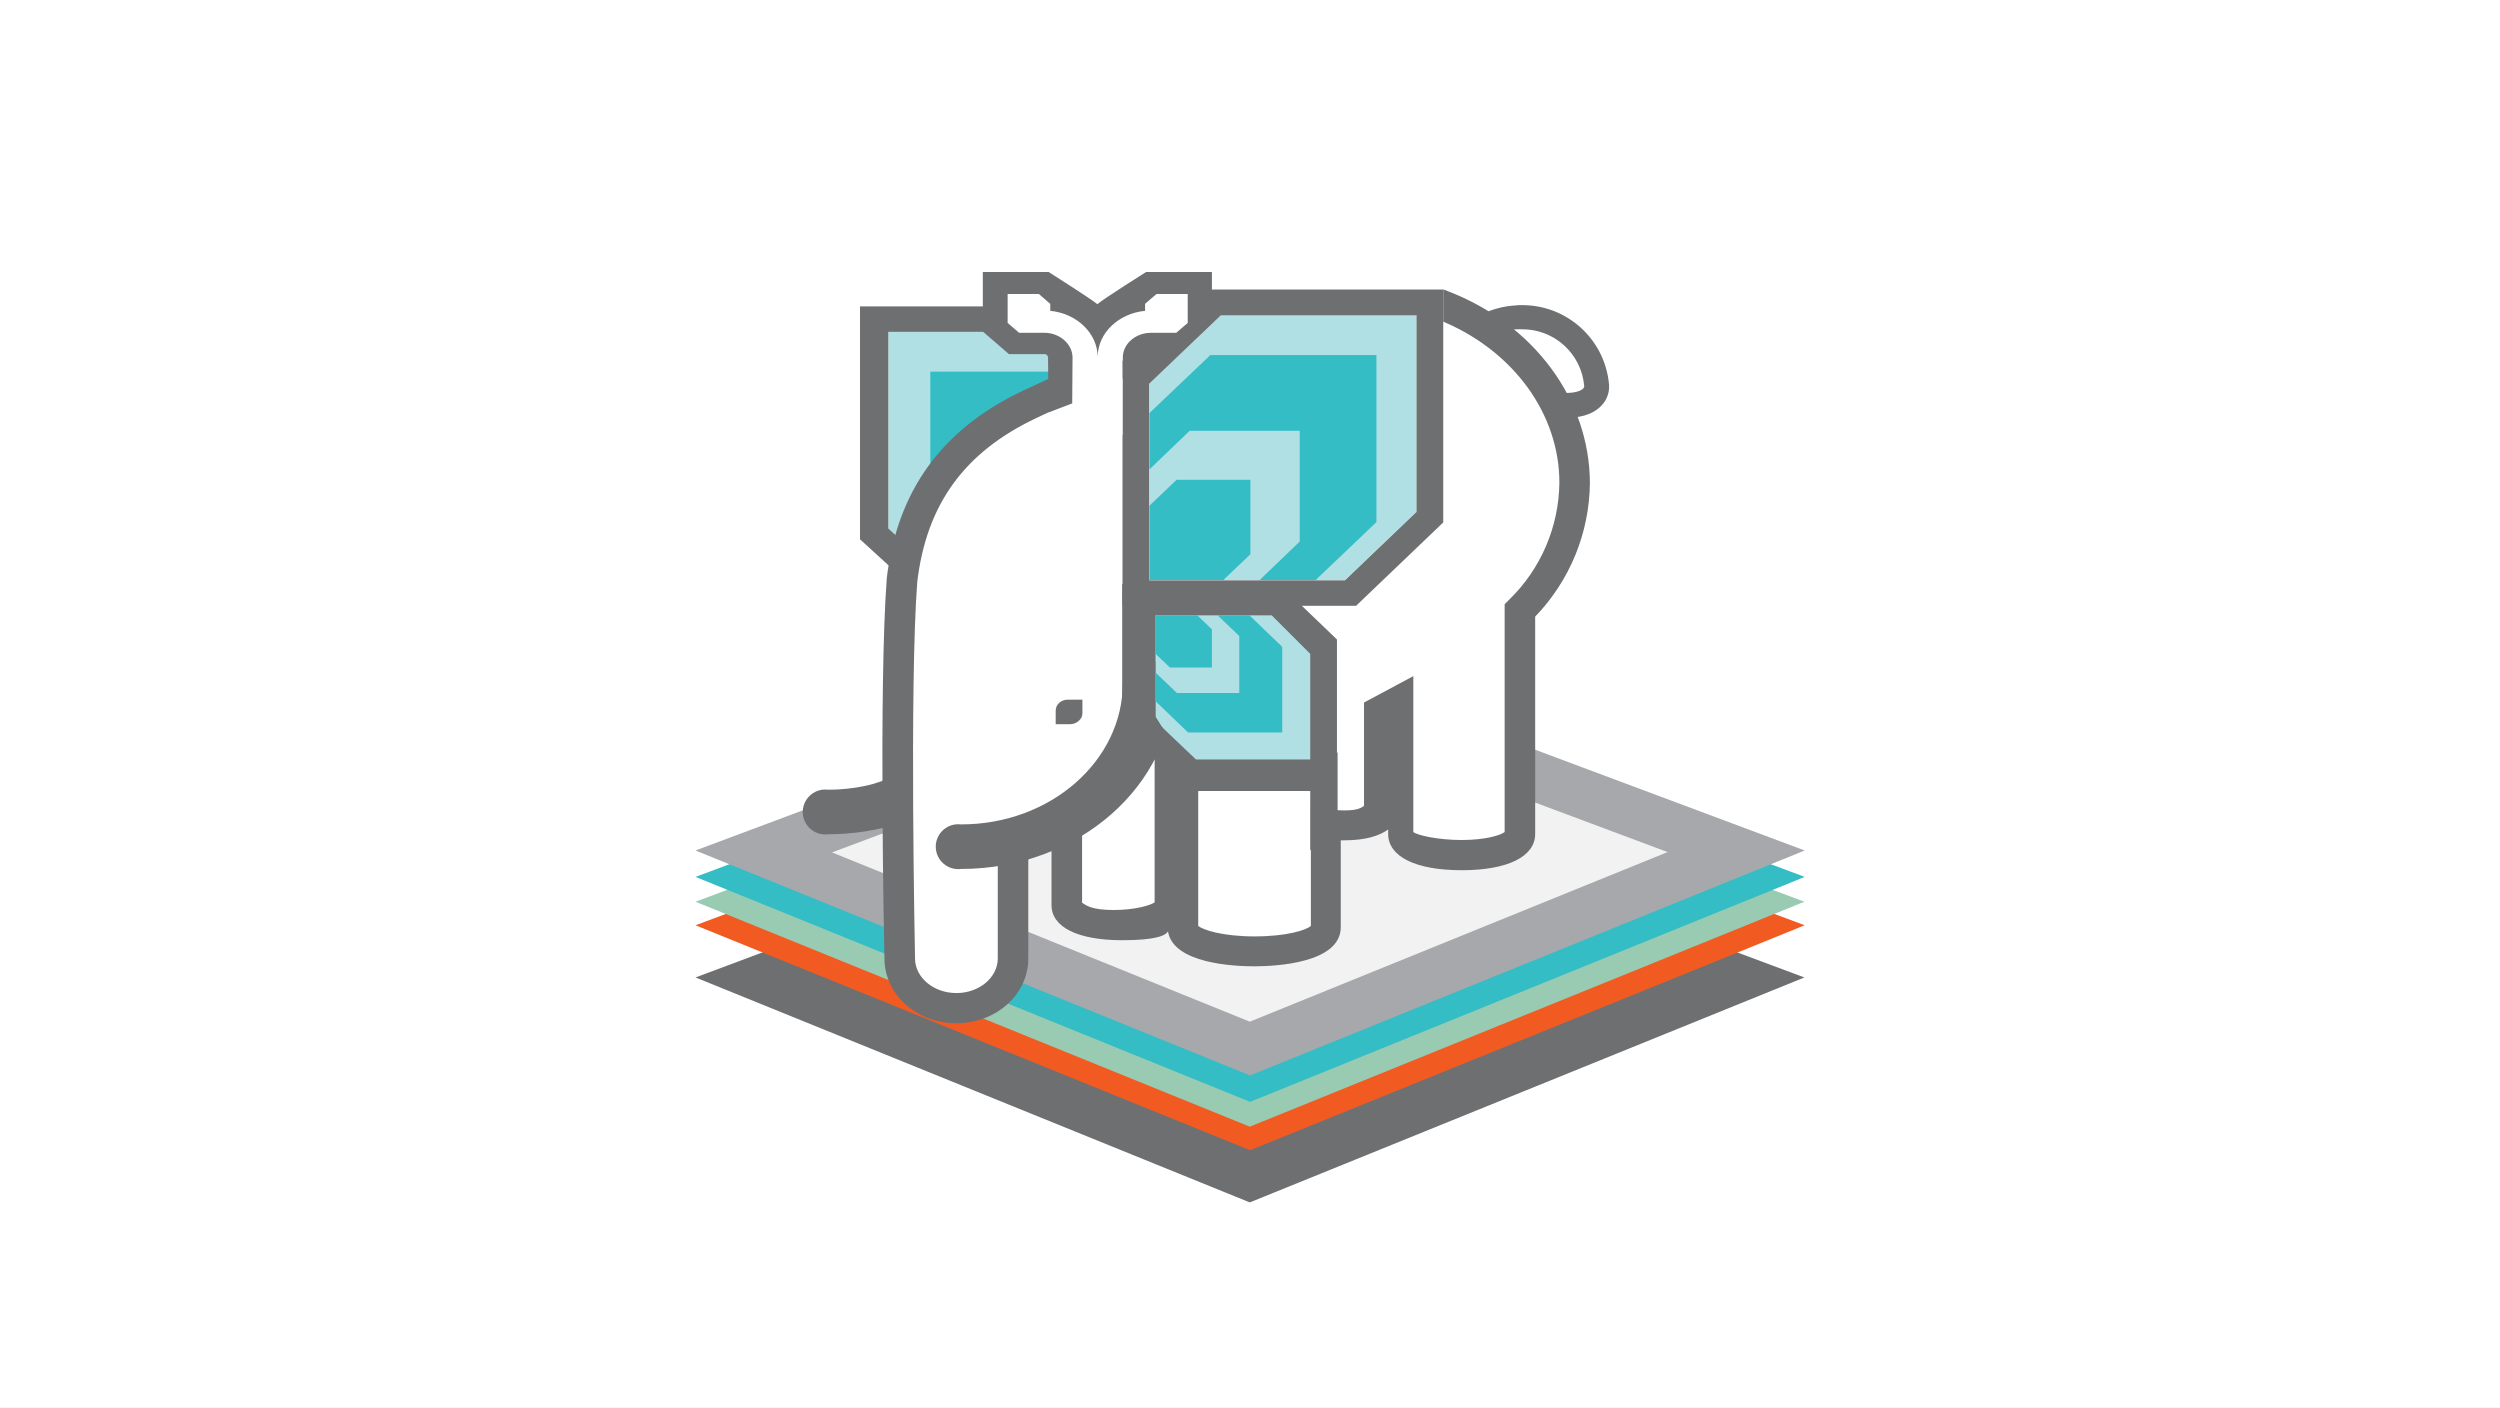
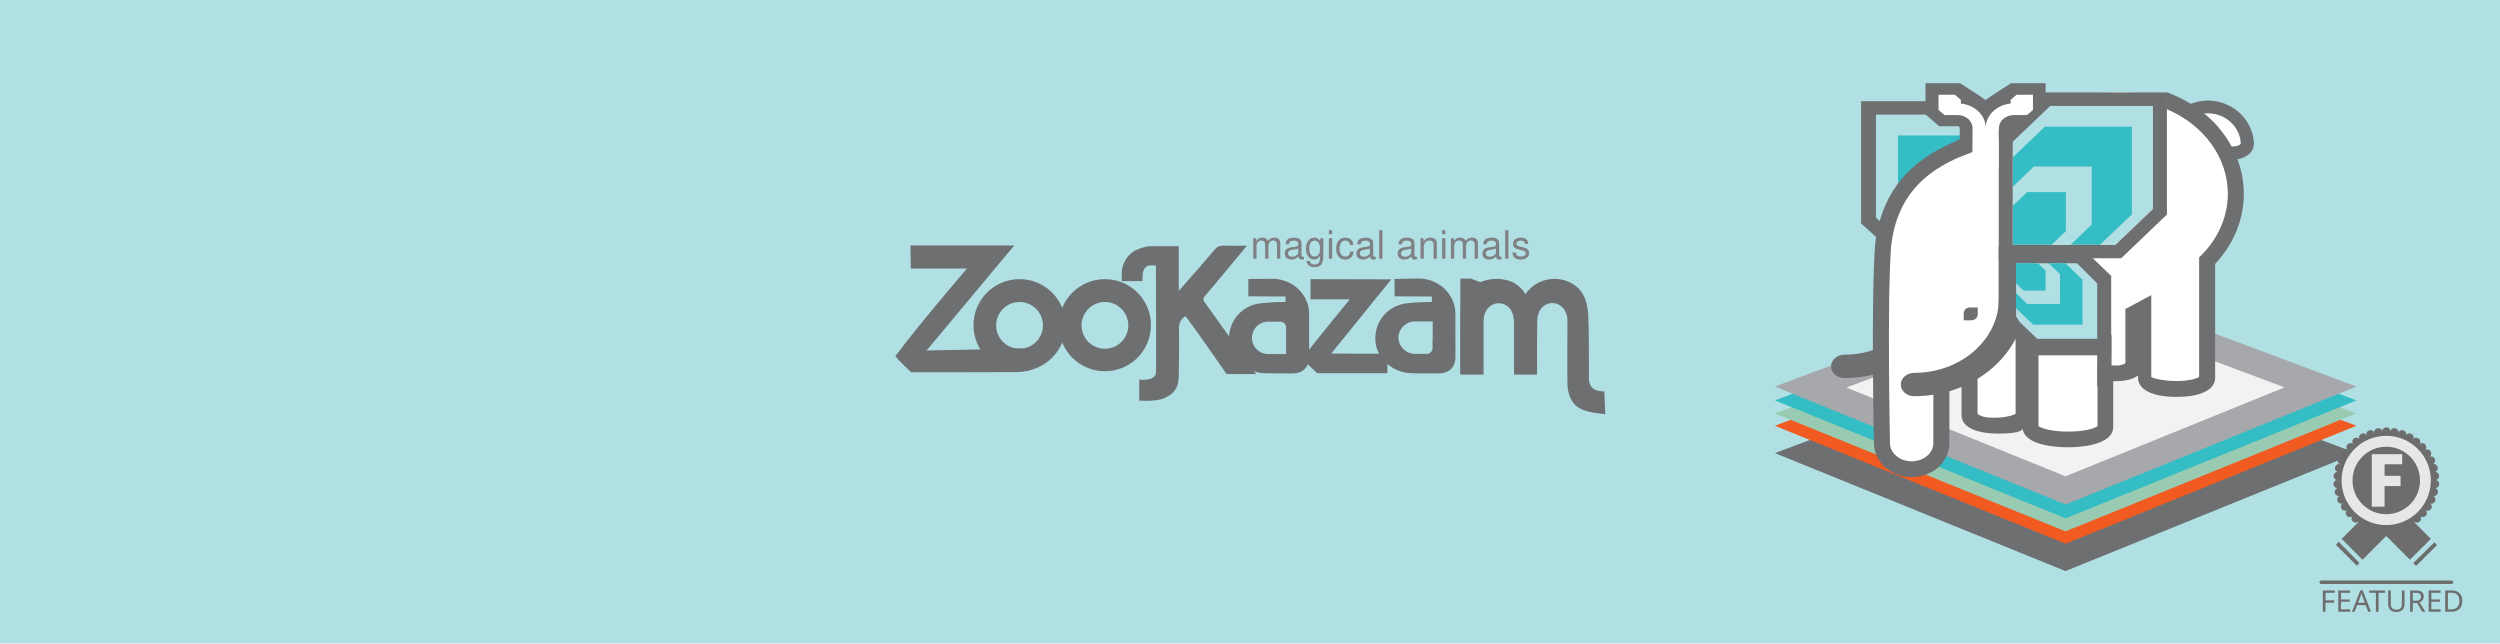
- <svg xmlns="http://www.w3.org/2000/svg" viewBox="0 0 437 246">
+ <svg xmlns="http://www.w3.org/2000/svg" viewBox="0 0 1343 345.51">
  <defs>
    <style>
      .cls-1 {
-         fill: #fff;
+         fill: #b1e0e4;
      }

      .cls-2 {
        fill: #6e6f71;
      }

      .cls-3 {
        fill: #f15b22;
      }

      .cls-4 {
        fill: #98cbb2;
      }

      .cls-5 {
        fill: #34bdc5;
      }

      .cls-6 {
        fill: #f2f2f2;
      }

      .cls-7 {
        fill: #a6a8ac;
      }

      .cls-8 {
+         fill: #fff;
+       }
+ 
+       .cls-9 {
        fill: #5e5f5f;
      }

-       .cls-9 {
-         fill: #b1e0e4;
+       .cls-10 {
+         fill: #808184;
+         font-size: 21px;
+         font-family: Helvetica;
+       }
+ 
+       .cls-11, .cls-13 {
+         fill: #6d6d6d;
+       }
+ 
+       .cls-12 {
+         fill: #e6e7e8;
+       }
+ 
+       .cls-13 {
+         font-size: 16px;
+         font-family: Almaq-Refined, Almaq;
      }
    </style>
  </defs>
-   <g id="Group_411" data-name="Group 411" transform="translate(-288 -2107)">
-     <rect id="Rectangle_81" data-name="Rectangle 81" class="cls-1" width="437" height="246" transform="translate(288 2107)" />
-     <g id="Group_391" data-name="Group 391" transform="translate(383.264 2084.224)">
-       <path id="Path_5" data-name="Path 5" class="cls-2" d="M72.7,84.5" transform="translate(-26.536 -26.356)" />
-       <path id="Path_14" data-name="Path 14" class="cls-2" d="M133.89,350.216,52.907,317.4,37,323.351l96.89,39.323,96.945-39.323L214.872,317.4Z" transform="translate(-10.692 -129.717)" />
-       <path id="Path_15" data-name="Path 15" class="cls-3" d="M133.89,255.733l73.029,27.309-73.029,29.59L60.861,283.1l73.029-27.365m0-9.233L37,282.764l96.945,39.323,96.945-39.323-97-36.264Z" transform="translate(-10.692 -98.252)" />
-       <path id="Path_16" data-name="Path 16" class="cls-4" d="M133.89,248.333l73.029,27.309-73.029,29.59L60.861,275.7l73.029-27.365m0-9.233L37,275.364l96.89,39.323,96.945-39.323L133.89,239.1Z" transform="translate(-10.692 -94.968)" />
-       <path id="Path_17" data-name="Path 17" class="cls-5" d="M133.89,240.533l73.084,27.309-73.029,29.59-73.084-29.59,73.029-27.309m0-9.233L37,267.564l96.945,39.323,96.945-39.323-97-36.264Z" transform="translate(-10.692 -91.506)" />
-       <path id="Path_18" data-name="Path 18" class="cls-6" d="M222.738,268.017l-81.372,34.651L64.5,268.017,151.934,243.6Z" transform="translate(-22.897 -96.965)" />
-       <path id="Path_19" data-name="Path 19" class="cls-7" d="M133.89,232.233l73.029,27.309L133.89,289.188,60.861,259.6l73.029-27.365m0-9.233L37,259.264l96.945,39.323,96.945-39.323L133.89,223Z" transform="translate(-10.692 -87.823)" />
-       <path id="Path_20" data-name="Path 20" class="cls-1" d="M293.479,134.66a5.731,5.731,0,0,0-6.174-5.173,5.657,5.657,0,0,0-5.4,5.951,2.622,2.622,0,0,1-5.228.334,10.8,10.8,0,0,1,10.29-11.291,10.91,10.91,0,0,1,11.736,9.9C298.818,135.716,293.59,136.05,293.479,134.66Z" transform="translate(-117.053 -44.089)" />
-       <path id="Path_21" data-name="Path 21" class="cls-2" d="M284.267,121.027a10.849,10.849,0,0,1,11.013,9.9c.056.779-1.557,1.224-3,1.224-1.168,0-2.169-.278-2.225-.89a5.761,5.761,0,0,0-5.784-5.228h-.389a5.657,5.657,0,0,0-5.4,5.951,2.549,2.549,0,0,1-2.447,2.67h-.167a2.563,2.563,0,0,1-2.614-2.336,10.8,10.8,0,0,1,10.29-11.291h.723m0-4.227a6.046,6.046,0,0,0-1,.056,15.328,15.328,0,0,0-10.623,5.173,14.462,14.462,0,0,0-3.671,10.679,6.825,6.825,0,0,0,6.9,6.285h.445a6.927,6.927,0,0,0,4.783-2.336,6.6,6.6,0,0,0,1.669-4.895,1.1,1.1,0,0,1,.334-.89,1.486,1.486,0,0,1,1.112-.5h.111a1.463,1.463,0,0,1,1.5,1.279c.167,2.225,1.947,4.839,6.507,4.839,1.5,0,4.227-.278,5.951-2.114a4.727,4.727,0,0,0,1.335-3.671,15.21,15.21,0,0,0-15.351-13.9Z" transform="translate(-113.625 -40.691)" />
-       <g id="Group_3" data-name="Group 3" transform="translate(82.317 104.197)">
-         <path id="Path_22" data-name="Path 22" class="cls-1" d="M156.221,171.805V184.82H142.65l-4.95-4.505V167.3h13.571Z" transform="translate(-137.7 -167.3)" />
-       </g>
-       <g id="Group_4" data-name="Group 4" transform="translate(73.474 122.329)">
-         <path id="Path_23" data-name="Path 23" class="cls-8" d="M130.7,213.184v14.406h16.63l5.784-5.284V207.9h-16.63Z" transform="translate(-125.75 -203.45)" />
-         <path id="Path_24" data-name="Path 24" class="cls-1" d="M132.535,204.35h16.63v14.406l-5.784,5.284H126.75V209.633l5.784-5.284m-2.058-4.45-1.446,1.335-5.784,5.284-1.446,1.335V228.6h23.583l1.446-1.335,5.784-5.284,1.446-1.335V199.9H130.477Z" transform="translate(-121.8 -199.9)" />
-       </g>
-       <g id="Group_5" data-name="Group 5" transform="translate(92.329 126.779)">
-         <path id="Path_25" data-name="Path 25" class="cls-1" d="M157.869,207.9h6.341v5.451l-2.225,2H155.7V209.9Z" transform="translate(-155.7 -207.9)" />
-       </g>
-       <g id="Group_6" data-name="Group 6" transform="translate(81.817 126.779)">
-         <path id="Path_26" data-name="Path 26" class="cls-1" d="M136.8,212.405l4.895-4.505h4.728l-3.226,3v8.065h9.344l3.282-2.948v4.116l-4.95,4.505H136.8Z" transform="translate(-136.8 -207.9)" />
-       </g>
-       <g id="Group_8" data-name="Group 8" transform="translate(55.063 76.332)">
-         <path id="Path_27" data-name="Path 27" class="cls-9" d="M133.364,125.2H97.6v34.429l13.071,11.9H146.49V137.158Z" transform="translate(-92.65 -120.75)" />
-         <g id="Group_7" data-name="Group 7" transform="translate(12.292 11.402)">
-           <path id="Path_28" data-name="Path 28" class="cls-5" d="M141.224,137.7l11.124,10.178v9.845l-7.4-6.73H124.816v19.356l7.342,6.73H121.924L110.8,166.956V137.7Z" transform="translate(-110.8 -137.7)" />
-         </g>
-         <path id="Path_29" data-name="Path 29" class="cls-2" d="M88.7,117.2v40.714l15.963,14.572h42.772V131.772L131.472,117.2Zm4.95,4.45h35.819l13.071,11.958v34.373H106.721L93.65,156.023Z" transform="translate(-88.7 -117.2)" />
-       </g>
-       <path id="Path_30" data-name="Path 30" class="cls-1" d="M219.823,145.584c0-13.9-9.511-25.808-23.138-31.091a2.706,2.706,0,0,0-.389-.167,44.112,44.112,0,0,0-15.24-2.725,42.9,42.9,0,0,0-13.46,2.114s-1.057.334-2.837.89c-8.4,2.67-28.922,10.623-39.045,15.462-15.8,7.509-20.969,19.189-22.3,30.813-1.39,18.633-.389,66.132-.389,66.132,0,4.783,4.45,8.677,9.9,8.677s9.9-3.893,9.9-8.677V208.1l9.4-4.895v14.461c0,4.672,15.073,4.672,15.073,0V190.079l4-.222V223.34c0,5.618,24.973,5.618,24.973,0V205.264c5.006.779,10.29-.167,10.29-2.837V184.073l3.282-1.057v25.863c0,4.95,20.357,4.95,20.357,0V167.943A31.8,31.8,0,0,0,219.823,145.584Z" transform="translate(-39.838 -38.383)" />
-       <path id="Path_31" data-name="Path 31" class="cls-2" d="M194.555,112.178l-.389-.167a3.534,3.534,0,0,0-.389-.111v5.618c12.348,5.228,20.3,16.185,20.3,28.144a28.961,28.961,0,0,1-8.788,20.468l-.779.779v39.824c-.723.556-3.337,1.391-7.509,1.391s-7.787-.834-8.454-1.391V179.478l-8.621,4.616v18.076c-.5.278-.946.779-3.337.779a16.9,16.9,0,0,1-2.892-.222l-3.059-.445V223.14c-.779.723-4.172,1.835-9.845,1.835s-9.066-1.168-9.845-1.835V187.1l-7.62.5v31.425c-.723.5-3.337,1.335-7.175,1.335-3.782,0-4.783-.779-5.506-1.279V200.614l-14.739,7.676v20.524c0,3.337-3.226,6.063-7.231,6.063s-7.231-2.725-7.231-6.062c0-.5-1-47.5.389-65.8,1.613-13.571,8.232-22.693,20.8-28.644,4.45-2.114,11.235-5.173,18.076-8.232-.556-1.669-1.168-3.393-1.78-5.061-7.064,3.115-13.961,6.341-18.633,8.51-14.183,6.73-21.97,17.465-23.805,32.871v.111c-1.39,18.521-.445,64.408-.389,66.3,0,6.229,5.618,11.291,12.57,11.291s12.57-5.061,12.57-11.291V211.515l4.06-2.113v10.123c0,3.838,4.616,6.118,12.348,6.118,6.118,0,7.676-.89,8.009-1.557.89,5.673,11.68,6.118,15.073,6.118,3.56,0,15.129-.5,15.129-6.841V208.178h.667c3.671,0,6.063-.779,7.62-1.891v.779c0,3.949,4.783,6.341,12.848,6.341s12.848-2.392,12.848-6.341V169.077a34.128,34.128,0,0,0,9.567-23.36C219.362,131.144,209.628,117.963,194.555,112.178Z" transform="translate(-36.762 -38.516)" />
-       <g id="Group_9" data-name="Group 9" transform="translate(89.27 145.078)">
-         <path id="Path_32" data-name="Path 32" class="cls-2" d="M152.314,240.8h2.558v2.392a1.663,1.663,0,0,1-.612,1.279l-.056.056a2.224,2.224,0,0,1-1.446.556H150.2v-2.392a1.869,1.869,0,0,1,.612-1.335h0A2.193,2.193,0,0,1,152.314,240.8Z" transform="translate(-150.2 -240.8)" />
-       </g>
-       <path id="Path_33" data-name="Path 33" class="cls-2" d="M116.95,264.931a3.928,3.928,0,1,1,0-7.787c15.574,0,28.255-11.068,28.255-24.751a4.489,4.489,0,0,1,8.9,0C154.048,250.3,137.418,264.931,116.95,264.931Z" transform="translate(-44.199 -90.263)" />
-       <path id="Path_34" data-name="Path 34" class="cls-2" d="M230.2,258.678v15.74a45.418,45.418,0,0,0,4.783-.111V257.4C234.983,257.343,230.2,258.678,230.2,258.678Z" transform="translate(-96.435 -103.088)" />
-       <g id="Group_12" data-name="Group 12" transform="translate(100.894 124.888)">
-         <path id="Path_35" data-name="Path 35" class="cls-9" d="M211.145,218.255v20.969l-22.971,1.057L181.5,229.712V212.081l20.023-2.781Z" transform="translate(-175.716 -206.63)" />
-         <path id="Path_36" data-name="Path 36" class="cls-2" d="M197.241,209.951l6.73,6.73v18.466H184l-7.064-6.73V209.951h20.3m1.39-5.451H171.1v25.363l1.669,2.225,11.068,8.565h24.806V214.178l-1.669-1.613-6.73-6.452-1.613-1.613Z" transform="translate(-171.1 -204.5)" />
-         <g id="Group_10" data-name="Group 10" transform="translate(5.784 5.451)">
-           <path id="Path_37" data-name="Path 37" class="cls-5" d="M188.842,214.3H181.5v6.674l2.559,2.447H191.4v-6.674Z" transform="translate(-181.5 -214.3)" />
-         </g>
-         <g id="Group_11" data-name="Group 11" transform="translate(5.784 5.451)">
-           <path id="Path_38" data-name="Path 38" class="cls-5" d="M203.692,219.806l-5.729-5.506H192.4l3.782,3.615v9.956h-10.9l-3.782-3.615v5.006l5.729,5.506h16.463Z" transform="translate(-181.5 -214.3)" />
-         </g>
-       </g>
-       <g id="Group_15" data-name="Group 15" transform="translate(100.95 73.384)">
-         <path id="Path_39" data-name="Path 39" class="cls-9" d="M192.159,119.9h34.206v34.429l-12.514,11.9H179.7V131.858Z" transform="translate(-174.972 -115.45)" />
-         <g id="Group_13" data-name="Group 13" transform="translate(4.728 33.261)">
-           <path id="Path_40" data-name="Path 40" class="cls-5" d="M179.7,176.205V189.22h12.9l4.728-4.505V171.7h-12.9Z" transform="translate(-179.7 -171.7)" />
-         </g>
-         <g id="Group_14" data-name="Group 14" transform="translate(4.728 11.458)">
-           <path id="Path_41" data-name="Path 41" class="cls-5" d="M190.323,132.5,179.7,142.623v9.845l7.008-6.73h19.244v19.356l-7.008,6.73h9.789L219.357,161.7V132.5Z" transform="translate(-179.7 -132.5)" />
-         </g>
-         <path id="Path_42" data-name="Path 42" class="cls-2" d="M186.44,111.9,171.2,126.472v40.714h40.825l15.24-14.572V111.9H186.44Zm36.153,38.878-12.514,11.958H175.872V128.363l12.514-11.958h34.206Z" transform="translate(-171.2 -111.9)" />
-       </g>
-       <path id="Path_43" data-name="Path 43" class="cls-2" d="M87.942,264.2a31.179,31.179,0,0,1-12.793,2.725,3.928,3.928,0,1,0,0,7.787,41.9,41.9,0,0,0,12.793-2Z" transform="translate(-25.648 -106.107)" />
-       <g id="Group_17" data-name="Group 17" transform="translate(76.533 70.325)">
-         <path id="Path_44" data-name="Path 44" class="cls-1" d="M154.957,136.3V123.338l5.9-1.947,5.673-1.891,3-4.672-1.224-5.228-7.509,1.947L156.4,115l-3.949,1.335-5.729-1.724-6.619-4.06-5.506.779v6.563l3.727,3.059,6.73.222-.445,15.518Z" transform="translate(-130.54 -107.82)" />
-         <g id="Group_16" data-name="Group 16">
-           <path id="Path_45" data-name="Path 45" class="cls-2" d="M156,122.474l.222-.612a.572.572,0,0,1,.612-.556l3.838-.556c1.613-.334,6.674-5.506,6.674-5.506V106.4H155.833s-7.342,4.616-8.51,5.618c-1.224-1-8.51-5.618-8.51-5.618H127.3v10.4l1.279,1.112,2,1.724,1.279,1.112h6.229a.609.609,0,0,1,.612.556l.111,9.622,4.116-1.557.056-8.009c0-2.336-2.169-4.283-4.839-4.338h-4.505l-2-1.724v-5.061h5.451l2,1.724v1.224c4.616.445,8.232,3.893,8.287,8.009.056-4.171,3.671-7.564,8.287-8.009v-1.224l2-1.724h5.451V115.3l-2,1.724h-4.505c-2.67.056-4.839,1.947-4.839,4.338l.111,6.73,4.338-1.557v-4Z" transform="translate(-127.3 -106.4)" />
-         </g>
+   <g id="Group_714" data-name="Group 714" transform="translate(1477 2860)">
+     <g id="Group_666" data-name="Group 666">
+       <rect id="Rectangle_104" data-name="Rectangle 104" class="cls-1" width="1343" height="345.51" transform="translate(-1477 -2860)" />
+       <g id="Group_663" data-name="Group 663" transform="translate(-552.323 -2901.241)">
+         <path id="Path_5" data-name="Path 5" class="cls-2" d="M72.7,84.5" transform="translate(-11.93 -18.185)" />
+         <path id="Path_14" data-name="Path 14" class="cls-2" d="M193.135,370.282,62.634,317.4,37,326.99l156.135,63.368L349.359,326.99l-25.724-9.59Z" transform="translate(-8.228 -42.338)" />
+         <path id="Path_15" data-name="Path 15" class="cls-3" d="M193.135,261.379l117.684,44.008L193.135,353.07,75.451,305.476l117.684-44.1m0-14.879L37,304.938l156.224,63.368,156.224-63.368L193.135,246.5Z" transform="translate(-8.228 -34.985)" />
+         <path id="Path_16" data-name="Path 16" class="cls-4" d="M193.135,253.979l117.684,44.008L193.135,345.67,75.451,298.076l117.684-44.1m0-14.878L37,297.538l156.135,63.368,156.224-63.368L193.135,239.1Z" transform="translate(-8.228 -34.218)" />
+         <path id="Path_17" data-name="Path 17" class="cls-5" d="M193.135,246.179l117.773,44.008L193.224,337.87,75.451,290.187l117.684-44.008m0-14.879L37,289.738l156.224,63.368,156.224-63.368L193.135,231.3Z" transform="translate(-8.228 -33.409)" />
+         <path id="Path_18" data-name="Path 18" class="cls-6" d="M319.5,282.947,188.368,338.787,64.5,282.947,205.4,243.6Z" transform="translate(-11.08 -34.685)" />
+         <path id="Path_19" data-name="Path 19" class="cls-7" d="M193.135,237.879l117.684,44.008L193.135,329.659,75.451,281.976l117.684-44.1m0-14.879L37,281.438l156.224,63.368,156.224-63.368L193.135,223Z" transform="translate(-8.228 -32.548)" />
+         <path id="Path_20" data-name="Path 20" class="cls-8" d="M303.764,140.9a9.235,9.235,0,0,0-9.949-8.336,9.117,9.117,0,0,0-8.694,9.59,4.225,4.225,0,0,1-8.425.538c-.627-9.411,6.812-17.567,16.582-18.195s18.284,6.543,18.912,15.954C312.368,142.6,303.943,143.139,303.764,140.9Z" transform="translate(-33.082 -22.329)" />
+         <path id="Path_21" data-name="Path 21" class="cls-2" d="M293.641,123.612c9.322,0,17.119,6.9,17.747,15.954.09,1.255-2.51,1.972-4.84,1.972-1.882,0-3.5-.448-3.585-1.434a9.284,9.284,0,0,0-9.322-8.425h-.627a9.117,9.117,0,0,0-8.694,9.59,4.108,4.108,0,0,1-3.944,4.3h-.269a4.131,4.131,0,0,1-4.213-3.764c-.627-9.411,6.812-17.567,16.581-18.195h1.165m0-6.812a9.741,9.741,0,0,0-1.613.09,24.7,24.7,0,0,0-17.119,8.336,23.3,23.3,0,0,0-5.916,17.209,11,11,0,0,0,11.114,10.128h.717a11.163,11.163,0,0,0,7.708-3.764,10.633,10.633,0,0,0,2.689-7.887,1.764,1.764,0,0,1,.538-1.434,2.4,2.4,0,0,1,1.793-.807h.179a2.357,2.357,0,0,1,2.42,2.061c.269,3.585,3.137,7.8,10.487,7.8,2.42,0,6.812-.448,9.59-3.406a7.617,7.617,0,0,0,2.151-5.916c-.9-12.638-11.741-22.407-24.738-22.407Z" transform="translate(-32.281 -21.535)" />
+         <g id="Group_3" data-name="Group 3" transform="translate(119.029 140.528)">
+           <path id="Path_22" data-name="Path 22" class="cls-8" d="M167.547,174.56v20.973h-21.87l-7.977-7.26V167.3h21.87Z" transform="translate(-137.7 -167.3)" />
+         </g>
+         <g id="Group_4" data-name="Group 4" transform="translate(104.778 169.747)">
+           <path id="Path_23" data-name="Path 23" class="cls-9" d="M130.7,216.415v23.214h26.8l9.321-8.515V207.9h-26.8Z" transform="translate(-122.723 -200.73)" />
+           <path id="Path_24" data-name="Path 24" class="cls-8" d="M139.1,207.07h26.8v23.214l-9.321,8.515h-26.8V215.585l9.321-8.515m-3.316-7.17-2.33,2.151-9.321,8.515-2.33,2.151v33.432h38l2.33-2.151,9.321-8.515,2.33-2.151V199.9h-38Z" transform="translate(-121.8 -199.9)" />
+         </g>
+         <g id="Group_5" data-name="Group 5" transform="translate(135.162 176.917)">
+           <path id="Path_25" data-name="Path 25" class="cls-8" d="M159.2,207.9h10.218v8.784l-3.585,3.227H155.7v-8.784Z" transform="translate(-155.7 -207.9)" />
+         </g>
+         <g id="Group_6" data-name="Group 6" transform="translate(118.222 176.917)">
+           <path id="Path_26" data-name="Path 26" class="cls-8" d="M136.8,215.16l7.887-7.26h7.619l-5.2,4.84v13h15.058l5.288-4.75v6.633l-7.977,7.26H136.8Z" transform="translate(-136.8 -207.9)" />
+         </g>
+         <g id="Group_8" data-name="Group 8" transform="translate(75.11 95.623)">
+           <path id="Path_27" data-name="Path 27" class="cls-1" d="M155.232,125.2H97.6v55.481l21.063,19.181h57.721V144.47Z" transform="translate(-89.623 -118.03)" />
+           <g id="Group_7" data-name="Group 7" transform="translate(19.808 18.374)">
+             <path id="Path_28" data-name="Path 28" class="cls-5" d="M159.827,137.7l17.926,16.4v15.864l-11.921-10.845H133.387v31.191l11.831,10.845H128.726L110.8,184.845V137.7Z" transform="translate(-110.8 -137.7)" />
+           </g>
+           <path id="Path_29" data-name="Path 29" class="cls-2" d="M88.7,117.2v65.609l25.724,23.483h68.925V140.683L157.625,117.2Zm7.977,7.17H154.4l21.063,19.27v55.391H117.74l-21.063-19.27Z" transform="translate(-88.7 -117.2)" />
+         </g>
+         <path id="Path_30" data-name="Path 30" class="cls-8" d="M291.457,166.364c0-22.407-15.327-41.588-37.286-50.1a4.37,4.37,0,0,0-.627-.269,71.086,71.086,0,0,0-24.559-4.392,69.13,69.13,0,0,0-21.69,3.406s-1.7.538-4.571,1.434c-13.534,4.3-46.607,17.119-62.92,24.917-25.455,12.1-33.79,30.922-35.941,49.655-2.241,30.026-.627,106.57-.627,106.57,0,7.708,7.17,13.982,15.954,13.982s15.954-6.274,15.954-13.982V267.107l15.147-7.887v23.3c0,7.529,24.29,7.529,24.29,0V238.067l6.453-.359v53.957c0,9.053,40.244,9.053,40.244,0v-29.13c8.067,1.255,16.581-.269,16.581-4.571V228.387l5.288-1.7v41.678c0,7.977,32.8,7.977,32.8,0V202.395C285.542,192.715,291.457,180.077,291.457,166.364Z" transform="translate(-15.039 -20.996)" />
+         <path id="Path_31" data-name="Path 31" class="cls-2" d="M254.976,112.348l-.627-.269a5.708,5.708,0,0,0-.627-.179v9.053c19.9,8.425,32.715,26.082,32.715,45.353,0,12.1-5.019,23.841-14.162,32.984l-1.255,1.255v64.175c-1.165.9-5.378,2.241-12.1,2.241s-12.548-1.344-13.624-2.241V220.8L231.4,228.239v29.13c-.807.448-1.524,1.255-5.378,1.255a27.221,27.221,0,0,1-4.661-.358l-4.93-.717v33.611c-1.255,1.165-6.722,2.958-15.864,2.958s-14.61-1.882-15.864-2.958v-58.08l-12.279.807v50.641c-1.165.807-5.378,2.151-11.562,2.151-6.095,0-7.708-1.255-8.873-2.061V254.859L128.24,267.228V300.3c0,5.378-5.2,9.77-11.652,9.77s-11.652-4.392-11.652-9.77c0-.807-1.613-76.544.627-106.032,2.6-21.87,13.265-36.569,33.521-46.159,7.17-3.406,18.105-8.336,29.13-13.265-.9-2.689-1.882-5.467-2.868-8.156-11.383,5.019-22.5,10.218-30.026,13.713-22.856,10.845-35.4,28.144-38.361,52.971v.179c-2.241,29.847-.717,103.791-.627,106.838,0,10.038,9.053,18.195,20.256,18.195s20.256-8.156,20.256-18.195V272.427l6.543-3.406v16.313c0,6.184,7.439,9.859,19.9,9.859,9.859,0,12.369-1.434,12.907-2.51,1.434,9.142,18.822,9.859,24.29,9.859,5.736,0,24.379-.807,24.379-11.025V267.049h1.076c5.916,0,9.77-1.255,12.279-3.047v1.255c0,6.364,7.708,10.218,20.7,10.218s20.7-3.854,20.7-10.218V204.039c9.949-10.576,15.416-23.931,15.416-37.644C294.951,142.912,279.266,121.67,254.976,112.348Z" transform="translate(-14.32 -21.027)" />
+         <g id="Group_9" data-name="Group 9" transform="translate(130.232 206.406)">
+           <path id="Path_32" data-name="Path 32" class="cls-2" d="M153.606,240.8h4.123v3.854a2.68,2.68,0,0,1-.986,2.061l-.09.09a3.584,3.584,0,0,1-2.33.9H150.2v-3.854a3.012,3.012,0,0,1,.986-2.151h0A3.533,3.533,0,0,1,153.606,240.8Z" transform="translate(-150.2 -240.8)" />
+         </g>
+         <path id="Path_33" data-name="Path 33" class="cls-2" d="M119.67,287.207c-3.944,0-7.17-2.779-7.17-6.274s3.227-6.274,7.17-6.274c25.1,0,45.532-17.836,45.532-39.885,0-3.5,3.227-6.274,7.17-6.274s7.17,2.779,7.17,6.274C179.453,263.635,152.654,287.207,119.67,287.207Z" transform="translate(-16.058 -33.119)" />
+         <path id="Path_34" data-name="Path 34" class="cls-2" d="M230.2,259.461v25.365a73.2,73.2,0,0,0,7.708-.179V257.4C237.908,257.31,230.2,259.461,230.2,259.461Z" transform="translate(-28.264 -36.116)" />
+         <g id="Group_12" data-name="Group 12" transform="translate(148.965 173.87)">
+           <path id="Path_35" data-name="Path 35" class="cls-1" d="M229.273,223.73v33.79l-37.017,1.7L181.5,242.194V213.781l32.267-4.481Z" transform="translate(-172.178 -204.998)" />
+           <path id="Path_36" data-name="Path 36" class="cls-2" d="M213.226,213.284l10.845,10.845v29.757H191.894l-11.383-10.845V213.284h32.715m2.241-8.784H171.1v40.871l2.689,3.585,17.836,13.8H231.6V220.1l-2.689-2.6-10.845-10.4-2.6-2.6Z" transform="translate(-171.1 -204.5)" />
+           <g id="Group_10" data-name="Group 10" transform="translate(9.321 8.784)">
+             <path id="Path_37" data-name="Path 37" class="cls-5" d="M193.331,214.3H181.5v10.756L185.623,229h11.831V218.244Z" transform="translate(-181.5 -214.3)" />
+           </g>
+           <g id="Group_11" data-name="Group 11" transform="translate(9.321 8.784)">
+             <path id="Path_38" data-name="Path 38" class="cls-5" d="M217.262,223.173,208.03,214.3h-8.963l6.095,5.826V236.17H187.595l-6.095-5.826v8.067l9.232,8.873h26.53Z" transform="translate(-181.5 -214.3)" />
+           </g>
+         </g>
+         <g id="Group_15" data-name="Group 15" transform="translate(149.055 90.873)">
+           <path id="Path_39" data-name="Path 39" class="cls-1" d="M199.777,119.9H254.9v55.481l-20.167,19.181H179.7V139.17Z" transform="translate(-172.081 -112.73)" />
+           <g id="Group_13" data-name="Group 13" transform="translate(7.619 53.598)">
+             <path id="Path_40" data-name="Path 40" class="cls-5" d="M179.7,178.96v20.973h20.794l7.619-7.26V171.7H187.319Z" transform="translate(-179.7 -171.7)" />
+           </g>
+           <g id="Group_14" data-name="Group 14" transform="translate(7.619 18.464)">
+             <path id="Path_41" data-name="Path 41" class="cls-5" d="M196.819,132.5,179.7,148.813v15.864l11.293-10.845h31.012v31.191l-11.293,10.845h15.775l17.119-16.313V132.5Z" transform="translate(-179.7 -132.5)" />
+           </g>
+           <path id="Path_42" data-name="Path 42" class="cls-2" d="M195.759,111.9,171.2,135.383v65.609h65.788l24.559-23.483V111.9H195.759Zm58.259,62.651-20.167,19.27H178.729V138.43L198.9,119.16h55.122Z" transform="translate(-171.2 -111.9)" />
+         </g>
+         <path id="Path_43" data-name="Path 43" class="cls-2" d="M98.485,264.2a50.243,50.243,0,0,1-20.615,4.392c-3.944,0-7.17,2.779-7.17,6.274s3.227,6.274,7.17,6.274a67.528,67.528,0,0,0,20.615-3.227Z" transform="translate(-11.723 -36.821)" />
+         <g id="Group_17" data-name="Group 17" transform="translate(109.707 85.943)">
+           <path id="Path_44" data-name="Path 44" class="cls-8" d="M167.4,152.622V131.739l9.5-3.137,9.142-3.047,4.84-7.529-1.972-8.425-12.1,3.137-7.081,5.557-6.364,2.151-9.232-2.779-10.666-6.543-8.873,1.255v10.576l6.005,4.93,10.845.359-.717,25.007Z" transform="translate(-128.057 -106.732)" />
+           <g id="Group_16" data-name="Group 16">
+             <path id="Path_45" data-name="Path 45" class="cls-2" d="M173.549,132.3l.359-.986a.921.921,0,0,1,.986-.9l6.184-.9c2.6-.538,10.756-8.873,10.756-8.873V106.4H173.28s-11.831,7.439-13.713,9.053c-1.972-1.613-13.713-9.053-13.713-9.053H127.3v16.761l2.061,1.793,3.227,2.779,2.061,1.793h10.038a.982.982,0,0,1,.986.9l.179,15.506,6.633-2.51.09-12.907c0-3.764-3.5-6.9-7.8-6.991h-7.26l-3.227-2.779v-8.156h8.784l3.227,2.779v1.972c7.439.717,13.265,6.274,13.355,12.907.09-6.722,5.916-12.19,13.355-12.907v-1.972l3.227-2.779h8.784v8.156l-3.227,2.779h-7.26c-4.3.09-7.8,3.137-7.8,6.991l.179,10.845,6.991-2.51v-6.453Z" transform="translate(-127.3 -106.4)" />
+           </g>
+         </g>
+       </g>
+       <g id="Group_665" data-name="Group 665" transform="translate(23.637 -42.653)">
+         <g id="Group_664" data-name="Group 664" transform="translate(-1019.637 -2685.468)">
+           <path id="Path_6" data-name="Path 6" class="cls-2" d="M275.563,71.154c-4.947.1-30.255-.1-30.255-.1L277.561,31.2l-43.384-.1V41.946H255.3s-14.461,17.411-25.5,31.682c1.808,2.379,7.992,7.992,7.992,7.992h37.676Z" transform="translate(-11.166 -13.023)" />
+           <path id="Path_7" data-name="Path 7" class="cls-2" d="M68.787,67.377,16.745,68.519,63.84,12.1H8.087c0,4.376.19,8.468.19,12.368h30.16S11.988,55.294,0,71.563c1.9,2.664,8.563,8.658,8.563,8.658s44.145,0,55.562-.1A27.1,27.1,0,0,0,74.4,78.413" transform="translate(0 -12.1)" />
+           <path id="Path_8" data-name="Path 8" class="cls-2" d="M68.837,31.1A24.737,24.737,0,1,0,93.573,55.837,24.687,24.687,0,0,0,68.837,31.1Zm0,37.39A12.559,12.559,0,1,1,81.4,55.932,12.547,12.547,0,0,1,68.837,68.49Z" transform="translate(-2.143 -13.023)" />
+           <path id="Path_9" data-name="Path 9" class="cls-2" d="M117.037,31.1a24.737,24.737,0,1,0,24.737,24.737A24.687,24.687,0,0,0,117.037,31.1Zm0,37.39A12.559,12.559,0,1,1,129.6,55.932,12.547,12.547,0,0,1,117.037,68.49Z" transform="translate(-4.485 -13.023)" />
+           <path id="Path_10" data-name="Path 10" class="cls-2" d="M172.516,42.835c-1.047-1.427-1.142-2.283.1-3.711,7.04-8.277,13.891-16.555,20.741-24.832.476-.571.856-1.142,1.617-2.093-4.567,0-8.658.1-12.844,0a4.878,4.878,0,0,0-4.186,1.9c-5.613,6.565-11.322,13.129-17.03,19.6-.666.761-1.427,1.522-2.474,2.759V12.485H143.5a9.4,9.4,0,0,0-2.854.285,28.1,28.1,0,0,0-5.613,2A14.273,14.273,0,0,0,127.8,27.232v4h11.131a41.2,41.2,0,0,1,.19-4.281c.285-1.332,1.237-3.806,3.425-4.091a22.924,22.924,0,0,1,3.615,0c.1.19.1,55.467.1,57.085-.1,5.518-9.038,4.186-9.038,4.186h0V95.448s9.419.666,13.7-1.427c5.613-2.664,7.421-5.994,7.516-11.8,0-2.949.1-5.518.1-7.8,0-1.522.19-11.893,0-17.316-.1-3.14.856-5.423,3.52-7.04.571.761,1.237,1.617,1.808,2.379,4.662,6.184,20.265,28.733,20.265,28.733h15.889C199.251,80.13,175.275,46.736,172.516,42.835Z" transform="translate(-6.21 -12.104)" />
+           <path id="Path_11" data-name="Path 11" class="cls-2" d="M396.345,91.5h0s-1.9-.285-2.188-.285c-4.091-.571-6.089-2.569-6.089-7.04V78.941c-.1-10.656.1-17.887-.381-28.542-.381-7.992-3.045-14.271-9.7-17.506a19.025,19.025,0,0,0-24.071,6.279,15.649,15.649,0,0,0-11.8-7.9.713.713,0,0,1-.476-.1,18.96,18.96,0,0,0-4.662-.19h-.19a1.619,1.619,0,0,0-.666.1,25.742,25.742,0,0,0-6.47,1.617L324.7,30.8H319v8.372c-.1,9.229-.1,13.51-.1,22.929V82.366h12.559V53.444a.35.35,0,0,1,.1-.285v-.285c0-4.947,3.615-8.848,8.087-8.848a7.816,7.816,0,0,1,6.755,4.091,3.38,3.38,0,0,1,.381.856c.1.19.19.476.285.666s.1.381.19.571c.1.381.19.856.285,1.237,0,.285.1.571.1.856,0,.19.1.381.1.571v.1c0,.285.1.476.1.666V82.366h12.368V77.514c0-9.324-.1-15.032.1-24.356a11.707,11.707,0,0,1,.19-1.9c.666-4.186,3.9-7.326,7.9-7.326,4.472,0,8.087,4,8.087,8.848v.476c.1,1.808,0,4.947,0,6.66,0,10.561-.1,15.889,0,26.544.1,6.279,1.808,11.512,7.231,14.366,4.186,2.188,13.129,2.759,13.129,2.759v-.1Z" transform="translate(-15.495 -13.009)" />
+           <path id="Path_12" data-name="Path 12" class="cls-2" d="M198.77,40.319l19.98.1v2.949a118.391,118.391,0,0,0-13.034.666A18.864,18.864,0,0,0,188.4,63.819c.381,9.419,8.943,17.506,19.123,17.791,5.138.19,10.18.1,15.318.1,5.042,0,8.468-3.33,8.563-8.087.1-3.52,0-7.04,0-10.561h0v-13.7c-.19-10.085-8.753-18.267-19.409-18.457h-.476L198.77,31Zm20.36,31.016h-9.7a8.713,8.713,0,1,1,.476-17.411h5.9a3.172,3.172,0,0,1,3.235,3.045V71.335Z" transform="translate(-9.154 -13.013)" />
+           <path id="Path_13" data-name="Path 13" class="cls-2" d="M281.37,40.309l19.98.1v2.949a118.394,118.394,0,0,0-13.034.666A18.864,18.864,0,0,0,271,63.809c.381,9.419,8.943,17.506,19.123,17.791,5.138.19,10.18.1,15.318.1,5.042,0,8.468-3.33,8.563-8.087.1-3.52,0-7.04,0-10.561h0v-13.7c-.19-10.18-8.753-18.362-19.409-18.648h-.476l-12.844.285Zm20.36,23.024v4.852a3.111,3.111,0,0,1-3.235,3.045h-5.9a9.023,9.023,0,0,1-9.229-8.753,8.9,8.9,0,0,1,8.753-8.658h9.7v9.514Z" transform="translate(-13.167 -13.004)" />
+         </g>
+         <text id="magical_animals" data-name="magical animals" class="cls-10" transform="translate(-828.867 -2678.387)">
+           <tspan x="0" y="0">magical animals</tspan>
+         </text>
+       </g>
+     </g>
+     <g id="Group_713" data-name="Group 713" transform="translate(-231 -2630.329)">
+       <path id="Path_1018" data-name="Path 1018" class="cls-11" d="M70.935,398.4H.949a.959.959,0,0,0-.949.949H0a.959.959,0,0,0,.949.949H70.935a.959.959,0,0,0,.949-.949h0A.946.946,0,0,0,70.935,398.4Z" transform="translate(0 -316.247)" />
+       <g id="Group_667" data-name="Group 667" transform="translate(8.846 47.098)">
+         <path id="Path_1019" data-name="Path 1019" class="cls-11" d="M119.9,228.4l23.92,23.92,11.2-11.218-12.7-12.7Z" transform="translate(-104.022 -228.4)" />
+         <path id="Path_1020" data-name="Path 1020" class="cls-11" d="M244.1,310.118l1.629,1.485,11.218-11.2-1.4-1.505Z" transform="translate(-202.611 -284.362)" />
+         <path id="Path_1021" data-name="Path 1021" class="cls-11" d="M44.385,297.6,42.9,299.229l11.2,11.2,1.505-1.4Z" transform="translate(-42.9 -283.33)" />
+         <path id="Path_1022" data-name="Path 1022" class="cls-11" d="M93.017,228.4l-23.9,23.92L57.9,241.1l12.723-12.7Z" transform="translate(-54.807 -228.4)" />
+       </g>
+       <g id="Group_710" data-name="Group 710" transform="translate(7.547 0)">
+         <g id="Group_688" data-name="Group 688" transform="translate(0 0)">
+           <g id="Group_668" data-name="Group 668" transform="translate(26.127)">
+             <circle id="Ellipse_229" data-name="Ellipse 229" class="cls-11" cx="2.227" cy="2.227" r="2.227" transform="translate(0)" />
+           </g>
+           <g id="Group_669" data-name="Group 669" transform="translate(21.837 0.351)">
+             <circle id="Ellipse_230" data-name="Ellipse 230" class="cls-11" cx="2.227" cy="2.227" r="2.227" />
+           </g>
+           <g id="Group_670" data-name="Group 670" transform="translate(17.672 1.402)">
+             <circle id="Ellipse_231" data-name="Ellipse 231" class="cls-11" cx="2.227" cy="2.227" r="2.227" />
+           </g>
+           <g id="Group_671" data-name="Group 671" transform="translate(13.733 3.134)">
+             <circle id="Ellipse_232" data-name="Ellipse 232" class="cls-11" cx="2.227" cy="2.227" r="2.227" />
+           </g>
+           <g id="Group_672" data-name="Group 672" transform="translate(10.125 5.465)">
+             <circle id="Ellipse_233" data-name="Ellipse 233" class="cls-11" cx="2.227" cy="2.227" r="2.227" />
+           </g>
+           <g id="Group_673" data-name="Group 673" transform="translate(6.949 8.372)">
+             <circle id="Ellipse_234" data-name="Ellipse 234" class="cls-11" cx="2.227" cy="2.227" r="2.227" />
+           </g>
+           <g id="Group_674" data-name="Group 674" transform="translate(4.289 11.733)">
+             <circle id="Ellipse_235" data-name="Ellipse 235" class="cls-11" cx="2.227" cy="2.227" r="2.227" />
+           </g>
+           <g id="Group_675" data-name="Group 675" transform="translate(2.206 15.507)">
+             <circle id="Ellipse_236" data-name="Ellipse 236" class="cls-11" cx="2.227" cy="2.227" r="2.227" />
+           </g>
+           <g id="Group_676" data-name="Group 676" transform="translate(0.784 19.569)">
+             <circle id="Ellipse_237" data-name="Ellipse 237" class="cls-11" cx="2.227" cy="2.227" r="2.227" />
+           </g>
+           <g id="Group_677" data-name="Group 677" transform="translate(0.041 23.796)">
+             <circle id="Ellipse_238" data-name="Ellipse 238" class="cls-11" cx="2.227" cy="2.227" r="2.227" />
+           </g>
+           <g id="Group_678" data-name="Group 678" transform="translate(0 28.106)">
+             <circle id="Ellipse_239" data-name="Ellipse 239" class="cls-11" cx="2.227" cy="2.227" r="2.227" />
+           </g>
+           <g id="Group_679" data-name="Group 679" transform="translate(0.66 32.354)">
+             <circle id="Ellipse_240" data-name="Ellipse 240" class="cls-11" cx="2.227" cy="2.227" r="2.227" />
+           </g>
+           <g id="Group_680" data-name="Group 680" transform="translate(2 36.437)">
+             <circle id="Ellipse_241" data-name="Ellipse 241" class="cls-11" cx="2.227" cy="2.227" r="2.227" />
+           </g>
+           <g id="Group_681" data-name="Group 681" transform="translate(4 40.231)">
+             <circle id="Ellipse_242" data-name="Ellipse 242" class="cls-11" cx="2.227" cy="2.227" r="2.227" />
+           </g>
+           <g id="Group_687" data-name="Group 687" transform="translate(6.599 43.675)">
+             <g id="Group_682" data-name="Group 682">
+               <circle id="Ellipse_243" data-name="Ellipse 243" class="cls-11" cx="2.227" cy="2.227" r="2.227" />
+             </g>
+             <g id="Group_683" data-name="Group 683" transform="translate(3.114 2.949)">
+               <circle id="Ellipse_244" data-name="Ellipse 244" class="cls-11" cx="2.227" cy="2.227" r="2.227" />
+             </g>
+             <g id="Group_684" data-name="Group 684" transform="translate(6.681 5.361)">
+               <circle id="Ellipse_245" data-name="Ellipse 245" class="cls-11" cx="2.227" cy="2.227" r="2.227" />
+             </g>
+             <g id="Group_685" data-name="Group 685" transform="translate(10.599 7.155)">
+               <circle id="Ellipse_246" data-name="Ellipse 246" class="cls-11" cx="2.227" cy="2.227" r="2.227" />
+             </g>
+             <g id="Group_686" data-name="Group 686" transform="translate(14.744 8.29)">
+               <circle id="Ellipse_247" data-name="Ellipse 247" class="cls-11" cx="2.227" cy="2.227" r="2.227" />
+             </g>
+           </g>
+         </g>
+         <g id="Group_709" data-name="Group 709" transform="translate(26.209 0)">
+           <g id="Group_689" data-name="Group 689" transform="translate(0)">
+             <circle id="Ellipse_248" data-name="Ellipse 248" class="cls-11" cx="2.227" cy="2.227" r="2.227" />
+           </g>
+           <g id="Group_690" data-name="Group 690" transform="translate(4.289 0.351)">
+             <circle id="Ellipse_249" data-name="Ellipse 249" class="cls-11" cx="2.227" cy="2.227" r="2.227" />
+           </g>
+           <g id="Group_691" data-name="Group 691" transform="translate(8.102 1.051)">
+             <circle id="Ellipse_250" data-name="Ellipse 250" class="cls-11" cx="2.227" cy="2.227" r="2.227" transform="translate(0 4.386) rotate(-80.008)" />
+           </g>
+           <g id="Group_692" data-name="Group 692" transform="translate(12.393 3.134)">
+             <circle id="Ellipse_251" data-name="Ellipse 251" class="cls-11" cx="2.227" cy="2.227" r="2.227" />
+           </g>
+           <g id="Group_693" data-name="Group 693" transform="translate(16.002 5.465)">
+             <circle id="Ellipse_252" data-name="Ellipse 252" class="cls-11" cx="2.227" cy="2.227" r="2.227" />
+           </g>
+           <g id="Group_694" data-name="Group 694" transform="translate(19.177 8.372)">
+             <circle id="Ellipse_253" data-name="Ellipse 253" class="cls-11" cx="2.227" cy="2.227" r="2.227" />
+           </g>
+           <g id="Group_695" data-name="Group 695" transform="translate(21.837 11.733)">
+             <circle id="Ellipse_254" data-name="Ellipse 254" class="cls-11" cx="2.227" cy="2.227" r="2.227" />
+           </g>
+           <g id="Group_696" data-name="Group 696" transform="translate(23.92 15.507)">
+             <circle id="Ellipse_255" data-name="Ellipse 255" class="cls-11" cx="2.227" cy="2.227" r="2.227" />
+           </g>
+           <g id="Group_697" data-name="Group 697" transform="translate(25.343 19.569)">
+             <circle id="Ellipse_256" data-name="Ellipse 256" class="cls-11" cx="2.227" cy="2.227" r="2.227" />
+           </g>
+           <g id="Group_698" data-name="Group 698" transform="translate(26.085 23.796)">
+             <circle id="Ellipse_257" data-name="Ellipse 257" class="cls-11" cx="2.227" cy="2.227" r="2.227" />
+           </g>
+           <g id="Group_699" data-name="Group 699" transform="translate(26.127 28.106)">
+             <circle id="Ellipse_258" data-name="Ellipse 258" class="cls-11" cx="2.227" cy="2.227" r="2.227" />
+           </g>
+           <g id="Group_700" data-name="Group 700" transform="translate(25.467 32.354)">
+             <circle id="Ellipse_259" data-name="Ellipse 259" class="cls-11" cx="2.227" cy="2.227" r="2.227" />
+           </g>
+           <g id="Group_701" data-name="Group 701" transform="translate(24.126 36.437)">
+             <circle id="Ellipse_260" data-name="Ellipse 260" class="cls-11" cx="2.227" cy="2.227" r="2.227" />
+           </g>
+           <g id="Group_702" data-name="Group 702" transform="translate(22.126 40.231)">
+             <circle id="Ellipse_261" data-name="Ellipse 261" class="cls-11" cx="2.227" cy="2.227" r="2.227" />
+           </g>
+           <g id="Group_703" data-name="Group 703" transform="translate(19.528 43.675)">
+             <circle id="Ellipse_262" data-name="Ellipse 262" class="cls-11" cx="2.227" cy="2.227" r="2.227" />
+           </g>
+           <g id="Group_704" data-name="Group 704" transform="translate(16.414 46.624)">
+             <circle id="Ellipse_263" data-name="Ellipse 263" class="cls-11" cx="2.227" cy="2.227" r="2.227" />
+           </g>
+           <g id="Group_705" data-name="Group 705" transform="translate(12.847 49.036)">
+             <circle id="Ellipse_264" data-name="Ellipse 264" class="cls-11" cx="2.227" cy="2.227" r="2.227" />
+           </g>
+           <g id="Group_706" data-name="Group 706" transform="translate(8.949 50.83)">
+             <circle id="Ellipse_265" data-name="Ellipse 265" class="cls-11" cx="2.227" cy="2.227" r="2.227" />
+           </g>
+           <g id="Group_707" data-name="Group 707" transform="translate(4.805 51.964)">
+             <circle id="Ellipse_266" data-name="Ellipse 266" class="cls-11" cx="2.227" cy="2.227" r="2.227" />
+           </g>
+           <g id="Group_708" data-name="Group 708" transform="translate(4.805 51.964)">
+             <circle id="Ellipse_267" data-name="Ellipse 267" class="cls-11" cx="2.227" cy="2.227" r="2.227" />
+           </g>
+         </g>
+       </g>
+       <circle id="Ellipse_268" data-name="Ellipse 268" class="cls-12" cx="25.116" cy="25.116" r="25.116" transform="translate(10.785 3.32)" />
+       <circle id="Ellipse_269" data-name="Ellipse 269" class="cls-11" cx="18.126" cy="18.126" r="18.126" transform="translate(17.775 10.31)" />
+       <g id="Group_711" data-name="Group 711" transform="translate(9.692 2.227)">
+         <path id="Path_1023" data-name="Path 1023" class="cls-11" d="M73.209,13.027a23.972,23.972,0,1,1-16.971,7.011,23.833,23.833,0,0,1,16.971-7.011m0-2.227A26.209,26.209,0,1,0,99.418,37.009,26.208,26.208,0,0,0,73.209,10.8Z" transform="translate(-47 -10.8)" />
+       </g>
+       <text id="FEATURED" class="cls-13" transform="translate(0.28 98.941)">
+         <tspan x="0" y="0">FEATURED</tspan>
+       </text>
+       <g id="Group_712" data-name="Group 712" transform="translate(28.147 14.331)">
+         <path id="Path_1024" data-name="Path 1024" class="cls-12" d="M136.5,69.5h16.311v5.4h-9.465v6.207h8.578v5.506h-8.578V97.689H136.5Z" transform="translate(-136.5 -69.5)" />
      </g>
    </g>
  </g>
</svg>
